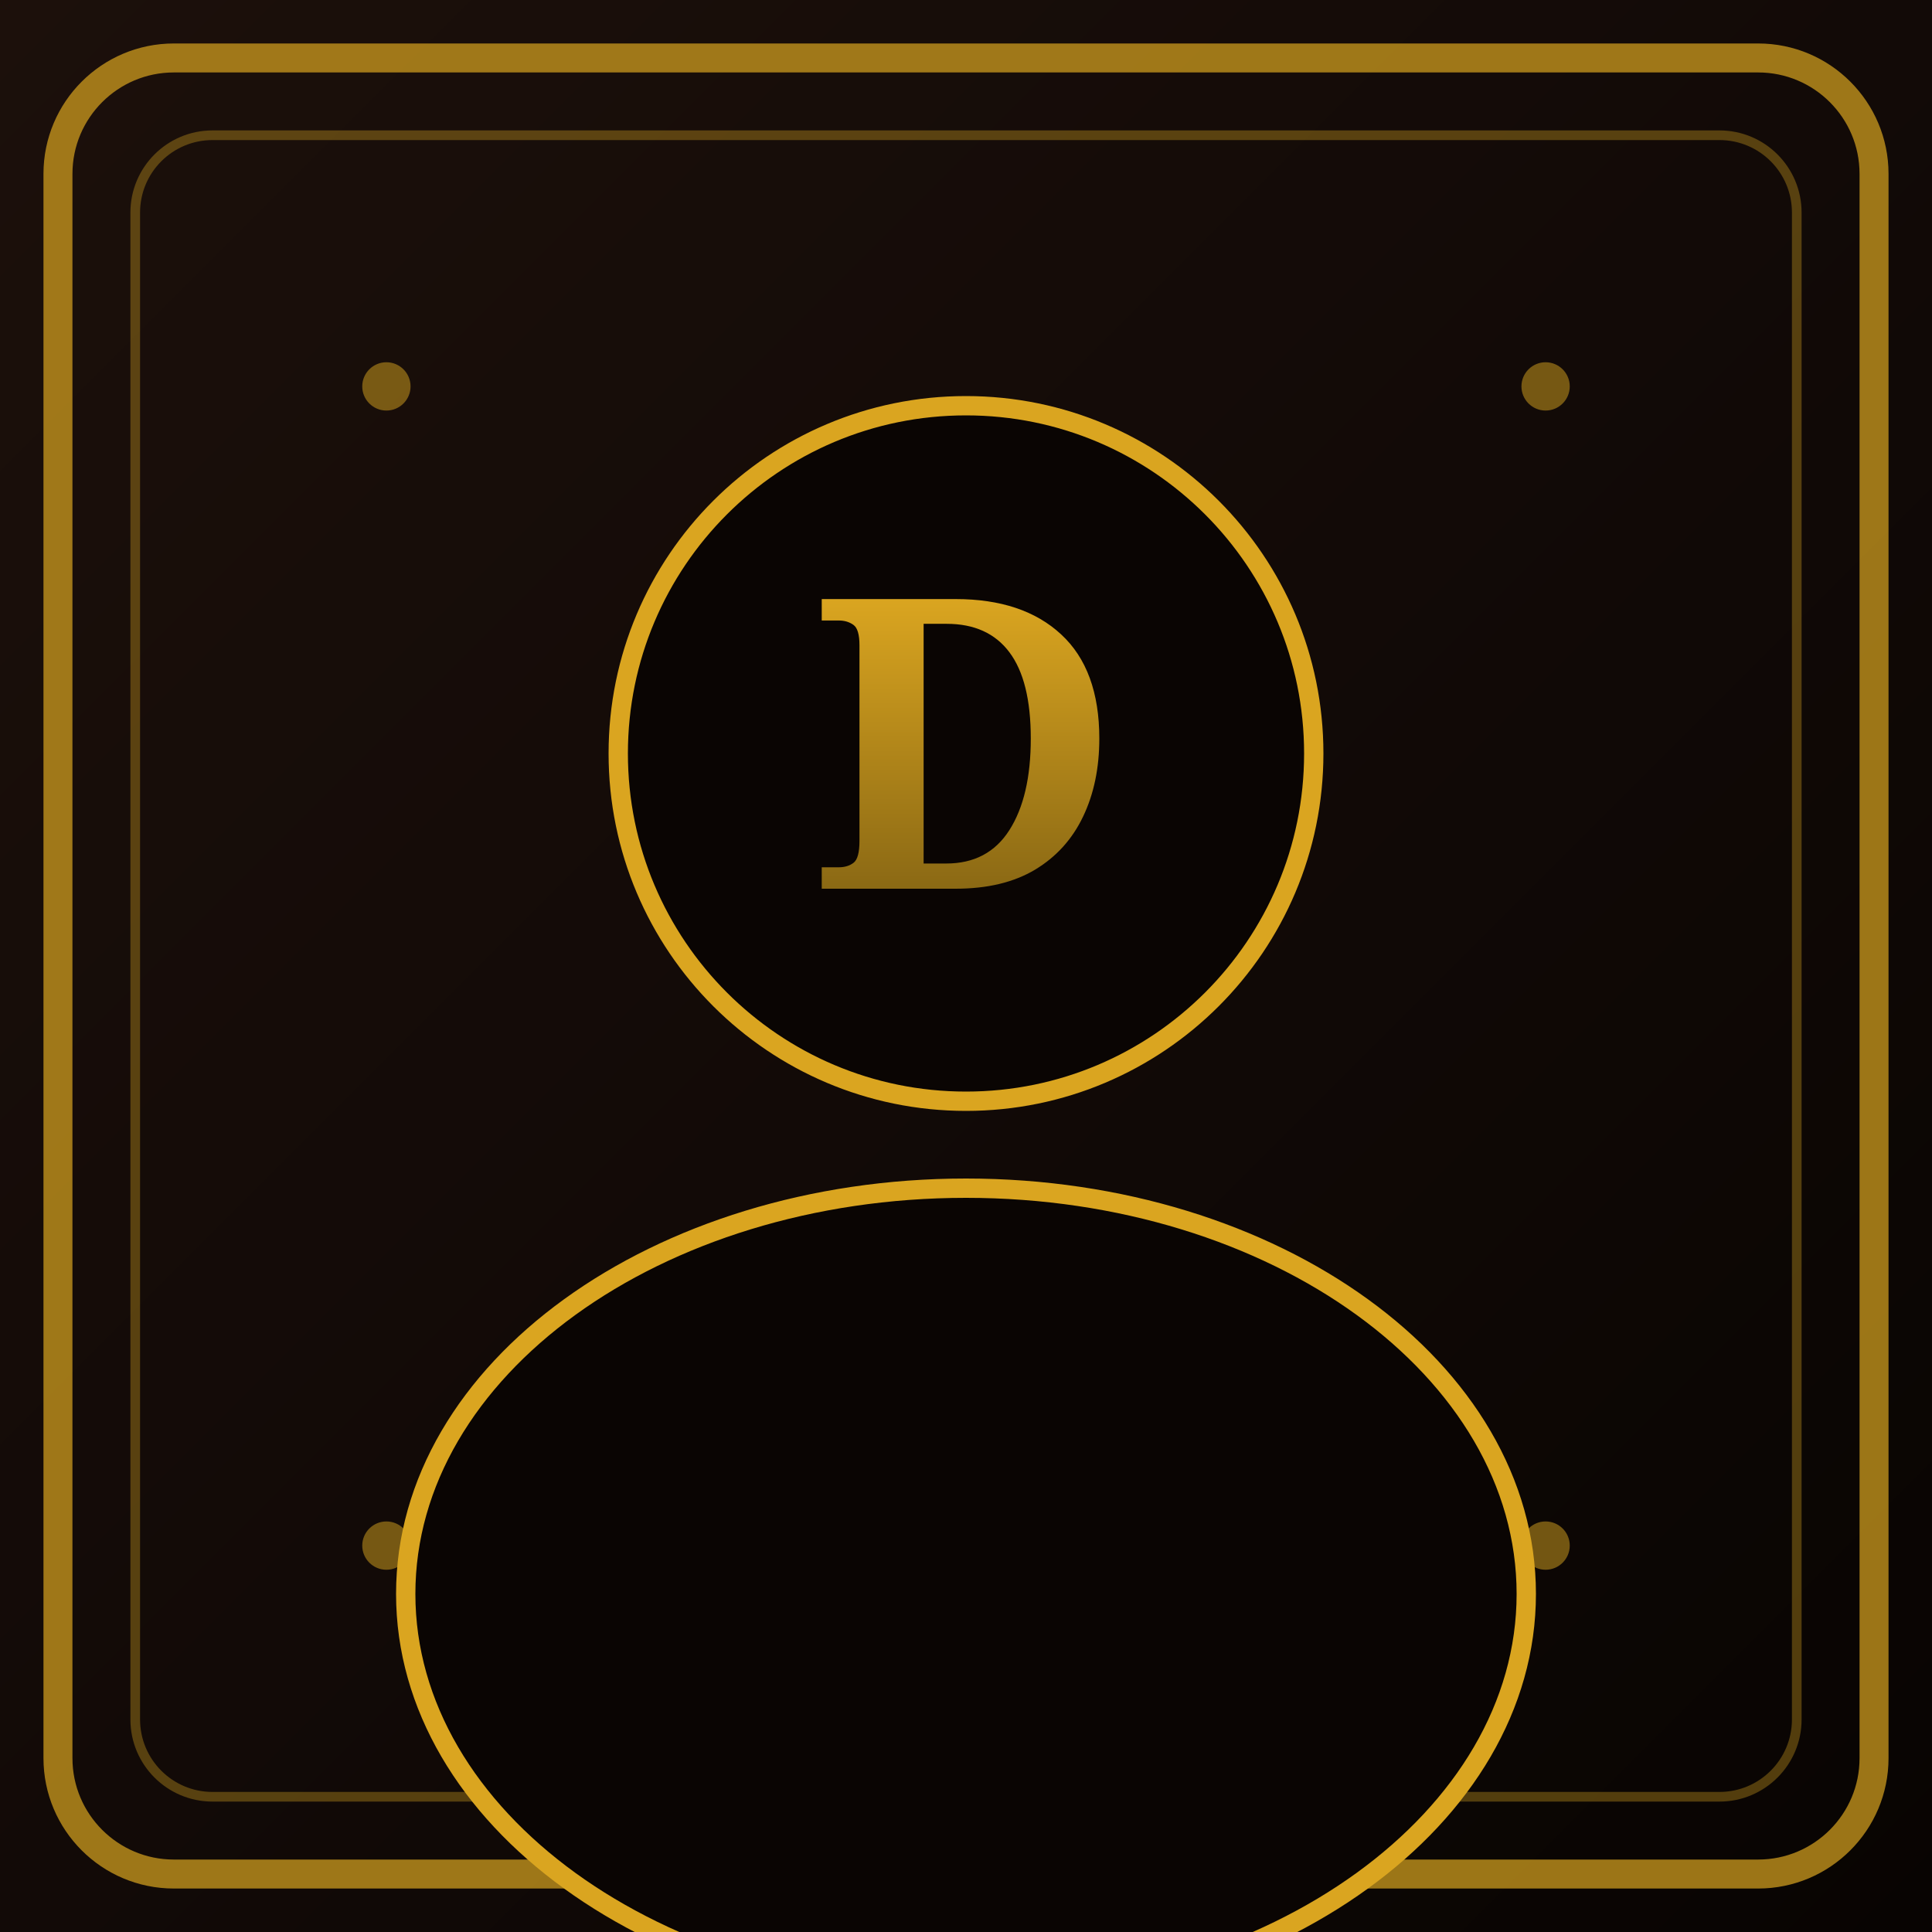
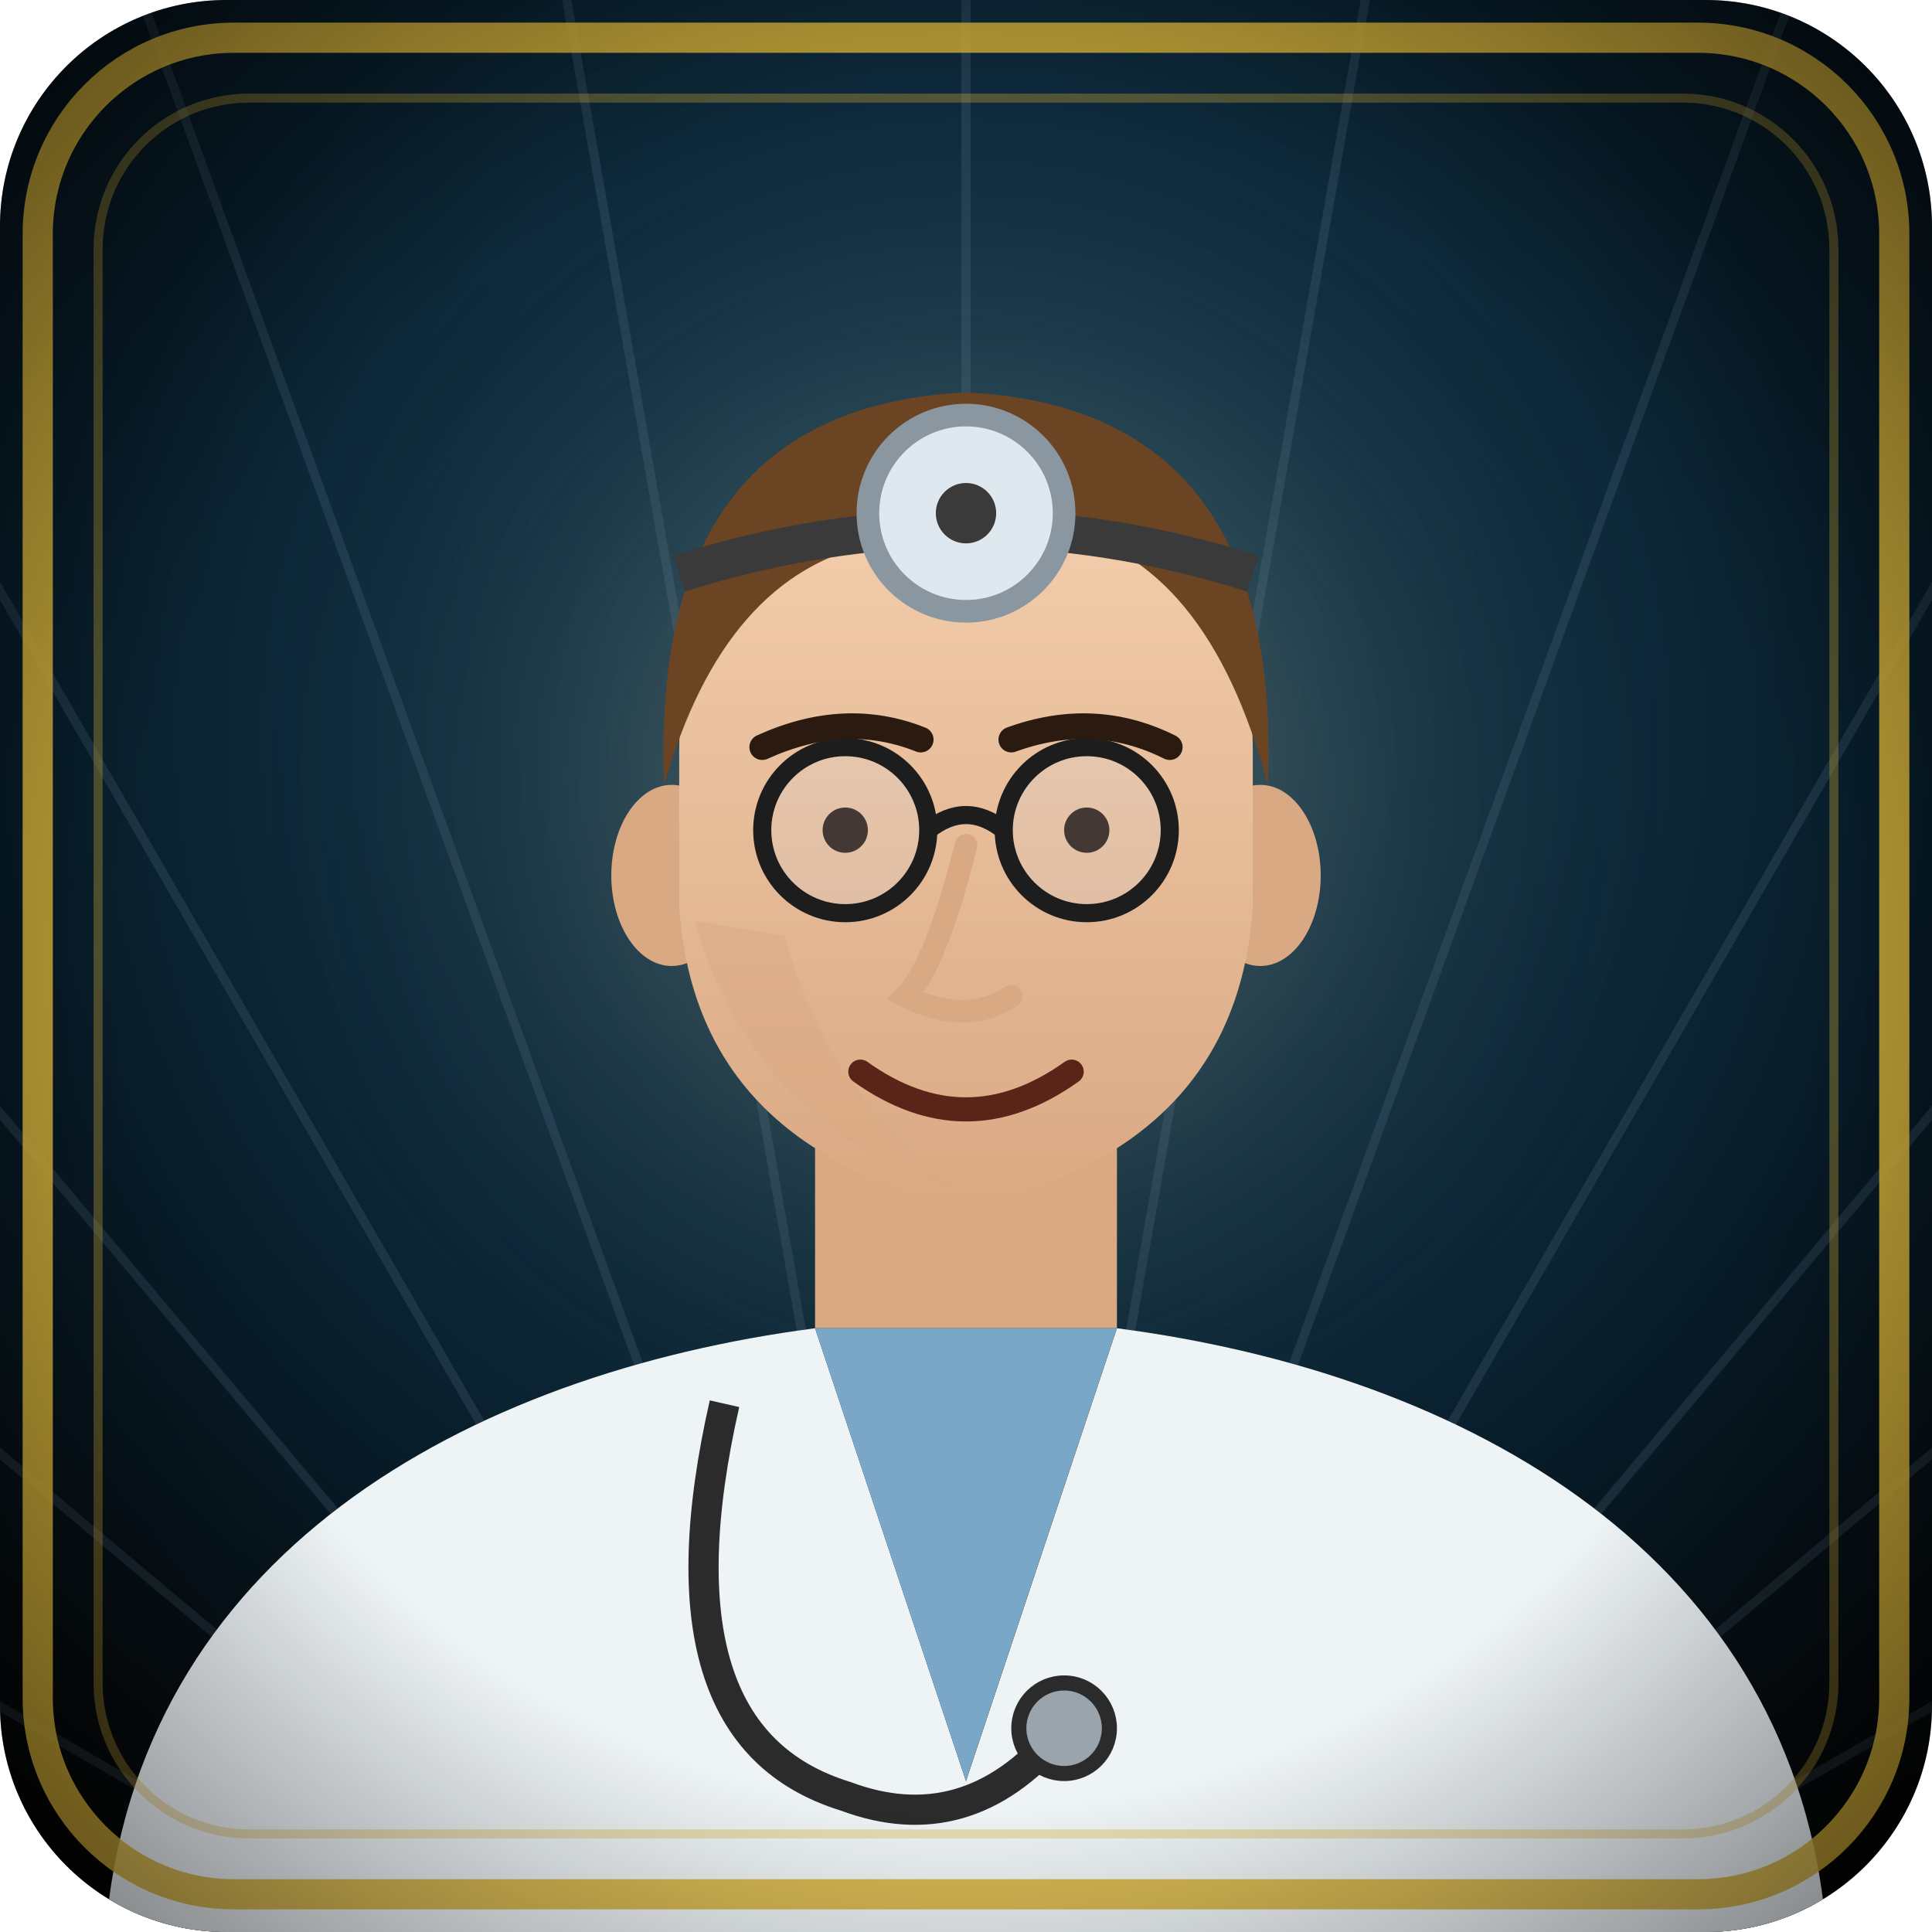
- <svg xmlns="http://www.w3.org/2000/svg" width="200" height="200" viewBox="0 0 200 200">
+ <svg xmlns="http://www.w3.org/2000/svg" viewBox="0 0 256 256" width="256" height="256">
  <defs>
-     <linearGradient id="bg4" x1="0%" y1="0%" x2="100%" y2="100%">
-       <stop offset="0%" style="stop-color:#1c100b" />
-       <stop offset="50%" style="stop-color:#120a07" />
-       <stop offset="100%" style="stop-color:#080402" />
+     <clipPath id="a4clip">
+       <rect width="256" height="256" rx="30" />
+     </clipPath>
+     <radialGradient id="a4bg" cx="50%" cy="38%" r="75%">
+       <stop offset="0" stop-color="#1d4e6b" />
+       <stop offset="0.65" stop-color="#071a26" />
+       <stop offset="1" stop-color="#050302" />
+     </radialGradient>
+     <radialGradient id="a4halo" cx="50%" cy="50%" r="50%">
+       <stop offset="0" stop-color="rgba(255,220,150,0.35)" />
+       <stop offset="1" stop-color="rgba(0,0,0,0)" />
+     </radialGradient>
+     <linearGradient id="a4skin" x1="0" y1="0" x2="0" y2="1">
+       <stop offset="0" stop-color="#f5d0b0" />
+       <stop offset="1" stop-color="#d9a983" />
    </linearGradient>
-     <linearGradient id="gold4" x1="0%" y1="0%" x2="0%" y2="100%">
-       <stop offset="0%" style="stop-color:#daa520" />
-       <stop offset="100%" style="stop-color:#8b6914" />
+     <linearGradient id="a4suit" x1="0" y1="0" x2="0" y2="1">
+       <stop offset="0" stop-color="#1c1c24" />
+       <stop offset="1" stop-color="#050505" />
    </linearGradient>
+     <radialGradient id="a4vig" cx="50%" cy="50%" r="72%">
+       <stop offset="0.6" stop-color="rgba(0,0,0,0)" />
+       <stop offset="1" stop-color="rgba(0,0,0,0.55)" />
+     </radialGradient>
  </defs>
-   <rect width="200" height="200" fill="url(#bg4)" />
-   <rect x="6" y="6" width="188" height="188" fill="none" stroke="#daa520" stroke-width="3" rx="12" opacity="0.7" />
-   <rect x="14" y="14" width="172" height="172" fill="none" stroke="#daa520" stroke-width="1" rx="8" opacity="0.35" />
-   <circle cx="100" cy="78" r="36" fill="#0a0503" stroke="#daa520" stroke-width="2" />
-   <ellipse cx="100" cy="165" rx="58" ry="42" fill="#0a0503" stroke="#daa520" stroke-width="2" />
-   <text x="100" y="92" text-anchor="middle" font-size="42" fill="url(#gold4)" font-family="Georgia, serif" font-weight="bold">D</text>
-   <circle cx="40" cy="40" r="2.5" fill="#daa520" opacity="0.5" />
-   <circle cx="160" cy="40" r="2.5" fill="#daa520" opacity="0.5" />
-   <circle cx="40" cy="160" r="2.5" fill="#daa520" opacity="0.5" />
-   <circle cx="160" cy="160" r="2.5" fill="#daa520" opacity="0.5" />
+   <g clip-path="url(#a4clip)">
+     <rect width="256" height="256" fill="url(#a4bg)" />
+     <path d="M128 300 L503.877 163.192" stroke="#bfe3ff" stroke-width="1.2" opacity="0.10" />
+     <path d="M128 300 L474.41 100" stroke="#bfe3ff" stroke-width="1.2" opacity="0.10" />
+     <path d="M128 300 L434.418 42.885" stroke="#bfe3ff" stroke-width="1.2" opacity="0.10" />
+     <path d="M128 300 L385.115 -6.418" stroke="#bfe3ff" stroke-width="1.2" opacity="0.10" />
+     <path d="M128 300 L328 -46.41" stroke="#bfe3ff" stroke-width="1.2" opacity="0.10" />
+     <path d="M128 300 L264.808 -75.877" stroke="#bfe3ff" stroke-width="1.2" opacity="0.10" />
+     <path d="M128 300 L197.459 -93.923" stroke="#bfe3ff" stroke-width="1.2" opacity="0.10" />
+     <path d="M128 300 L128 -100.0" stroke="#bfe3ff" stroke-width="1.2" opacity="0.10" />
+     <path d="M128 300 L58.541 -93.923" stroke="#bfe3ff" stroke-width="1.2" opacity="0.10" />
+     <path d="M128 300 L-8.808 -75.877" stroke="#bfe3ff" stroke-width="1.2" opacity="0.10" />
+     <path d="M128 300 L-72 -46.41" stroke="#bfe3ff" stroke-width="1.2" opacity="0.10" />
+     <path d="M128 300 L-129.115 -6.418" stroke="#bfe3ff" stroke-width="1.2" opacity="0.10" />
+     <path d="M128 300 L-178.418 42.885" stroke="#bfe3ff" stroke-width="1.2" opacity="0.10" />
+     <path d="M128 300 L-218.41 100" stroke="#bfe3ff" stroke-width="1.2" opacity="0.10" />
+     <path d="M128 300 L-247.877 163.192" stroke="#bfe3ff" stroke-width="1.2" opacity="0.10" />
+     <circle cx="128" cy="105" r="95" fill="url(#a4halo)" />
+     <path d="M108 140 L108 182 Q128 194 148 182 L148 140 Z" fill="#d9a983" />
+     <path d="M14 256 C18 206 62 182 108 176 L148 176 C194 182 238 206 242 256 Z" fill="url(#a4suit)" />
+     <path d="M14 256 C18 206 62 182 108 176 L128 236 L148 176 C194 182 238 206 242 256 Z" fill="#eef3f6" />
+     <path d="M108 176 L128 236 L148 176 Z" fill="#7aa7c7" />
+     <path d="M96 186 Q86 230 112 238 Q128 244 140 230" stroke="#2b2b2b" stroke-width="4" fill="none" />
+     <circle cx="141" cy="229" r="6" fill="#9aa4ad" stroke="#2b2b2b" stroke-width="2" />
+     <ellipse cx="89" cy="116" rx="8" ry="12" fill="#d9a983" />
+     <ellipse cx="167" cy="116" rx="8" ry="12" fill="#d9a983" />
+     <path d="M90 100 Q90 58 128 58 Q166 58 166 100 L166 120 Q164 152 128 160 Q92 152 90 120 Z" fill="url(#a4skin)" />
+     <path d="M92 122 Q100 150 128 158 Q110 146 104 124 Z" fill="#d9a983" opacity="0.45" />
+     <circle cx="112" cy="110" r="3" fill="#2a1a10" />
+     <circle cx="144" cy="110" r="3" fill="#2a1a10" />
+     <circle cx="112" cy="110" r="11" fill="#cfe8ff" fill-opacity="0.15" stroke="#1d1d1d" stroke-width="2.4" />
+     <circle cx="144" cy="110" r="11" fill="#cfe8ff" fill-opacity="0.15" stroke="#1d1d1d" stroke-width="2.4" />
+     <path d="M123 110 Q128 106 133 110" stroke="#1d1d1d" stroke-width="2.4" fill="none" />
+     <path d="M101 99 Q112 94 122 98" stroke="#2a1a10" stroke-width="3.4" fill="none" stroke-linecap="round" />
+     <path d="M134 98 Q145 94 155 99" stroke="#2a1a10" stroke-width="3.4" fill="none" stroke-linecap="round" />
+     <path d="M128 112 Q124 128 120 132 Q128 136 134 132" stroke="#d9a983" stroke-width="3" fill="none" stroke-linecap="round" />
+     <path d="M114 142 Q128 152 142 142" stroke="#5a2418" stroke-width="3.2" fill="none" stroke-linecap="round" />
+     <path d="M88 104 Q86 54 128 52 Q170 54 168 104 Q160 74 140 70 Q132 78 116 72 Q96 76 88 104 Z" fill="#6b4423" />
+     <path d="M90 76 Q128 64 166 76" stroke="#3a3a3a" stroke-width="5" fill="none" />
+     <circle cx="128" cy="68" r="13" fill="#dfe8ee" stroke="#8a96a0" stroke-width="3" />
+     <circle cx="128" cy="68" r="4" fill="#3a3a3a" />
+     <rect x="5" y="5" width="246" height="246" rx="26" fill="none" stroke="#d4af37" stroke-width="4" opacity="0.85" />
+     <rect x="13" y="13" width="230" height="230" rx="20" fill="none" stroke="#d4af37" stroke-width="1.2" opacity="0.35" />
+     <rect width="256" height="256" rx="30" fill="url(#a4vig)" />
+   </g>
</svg>
